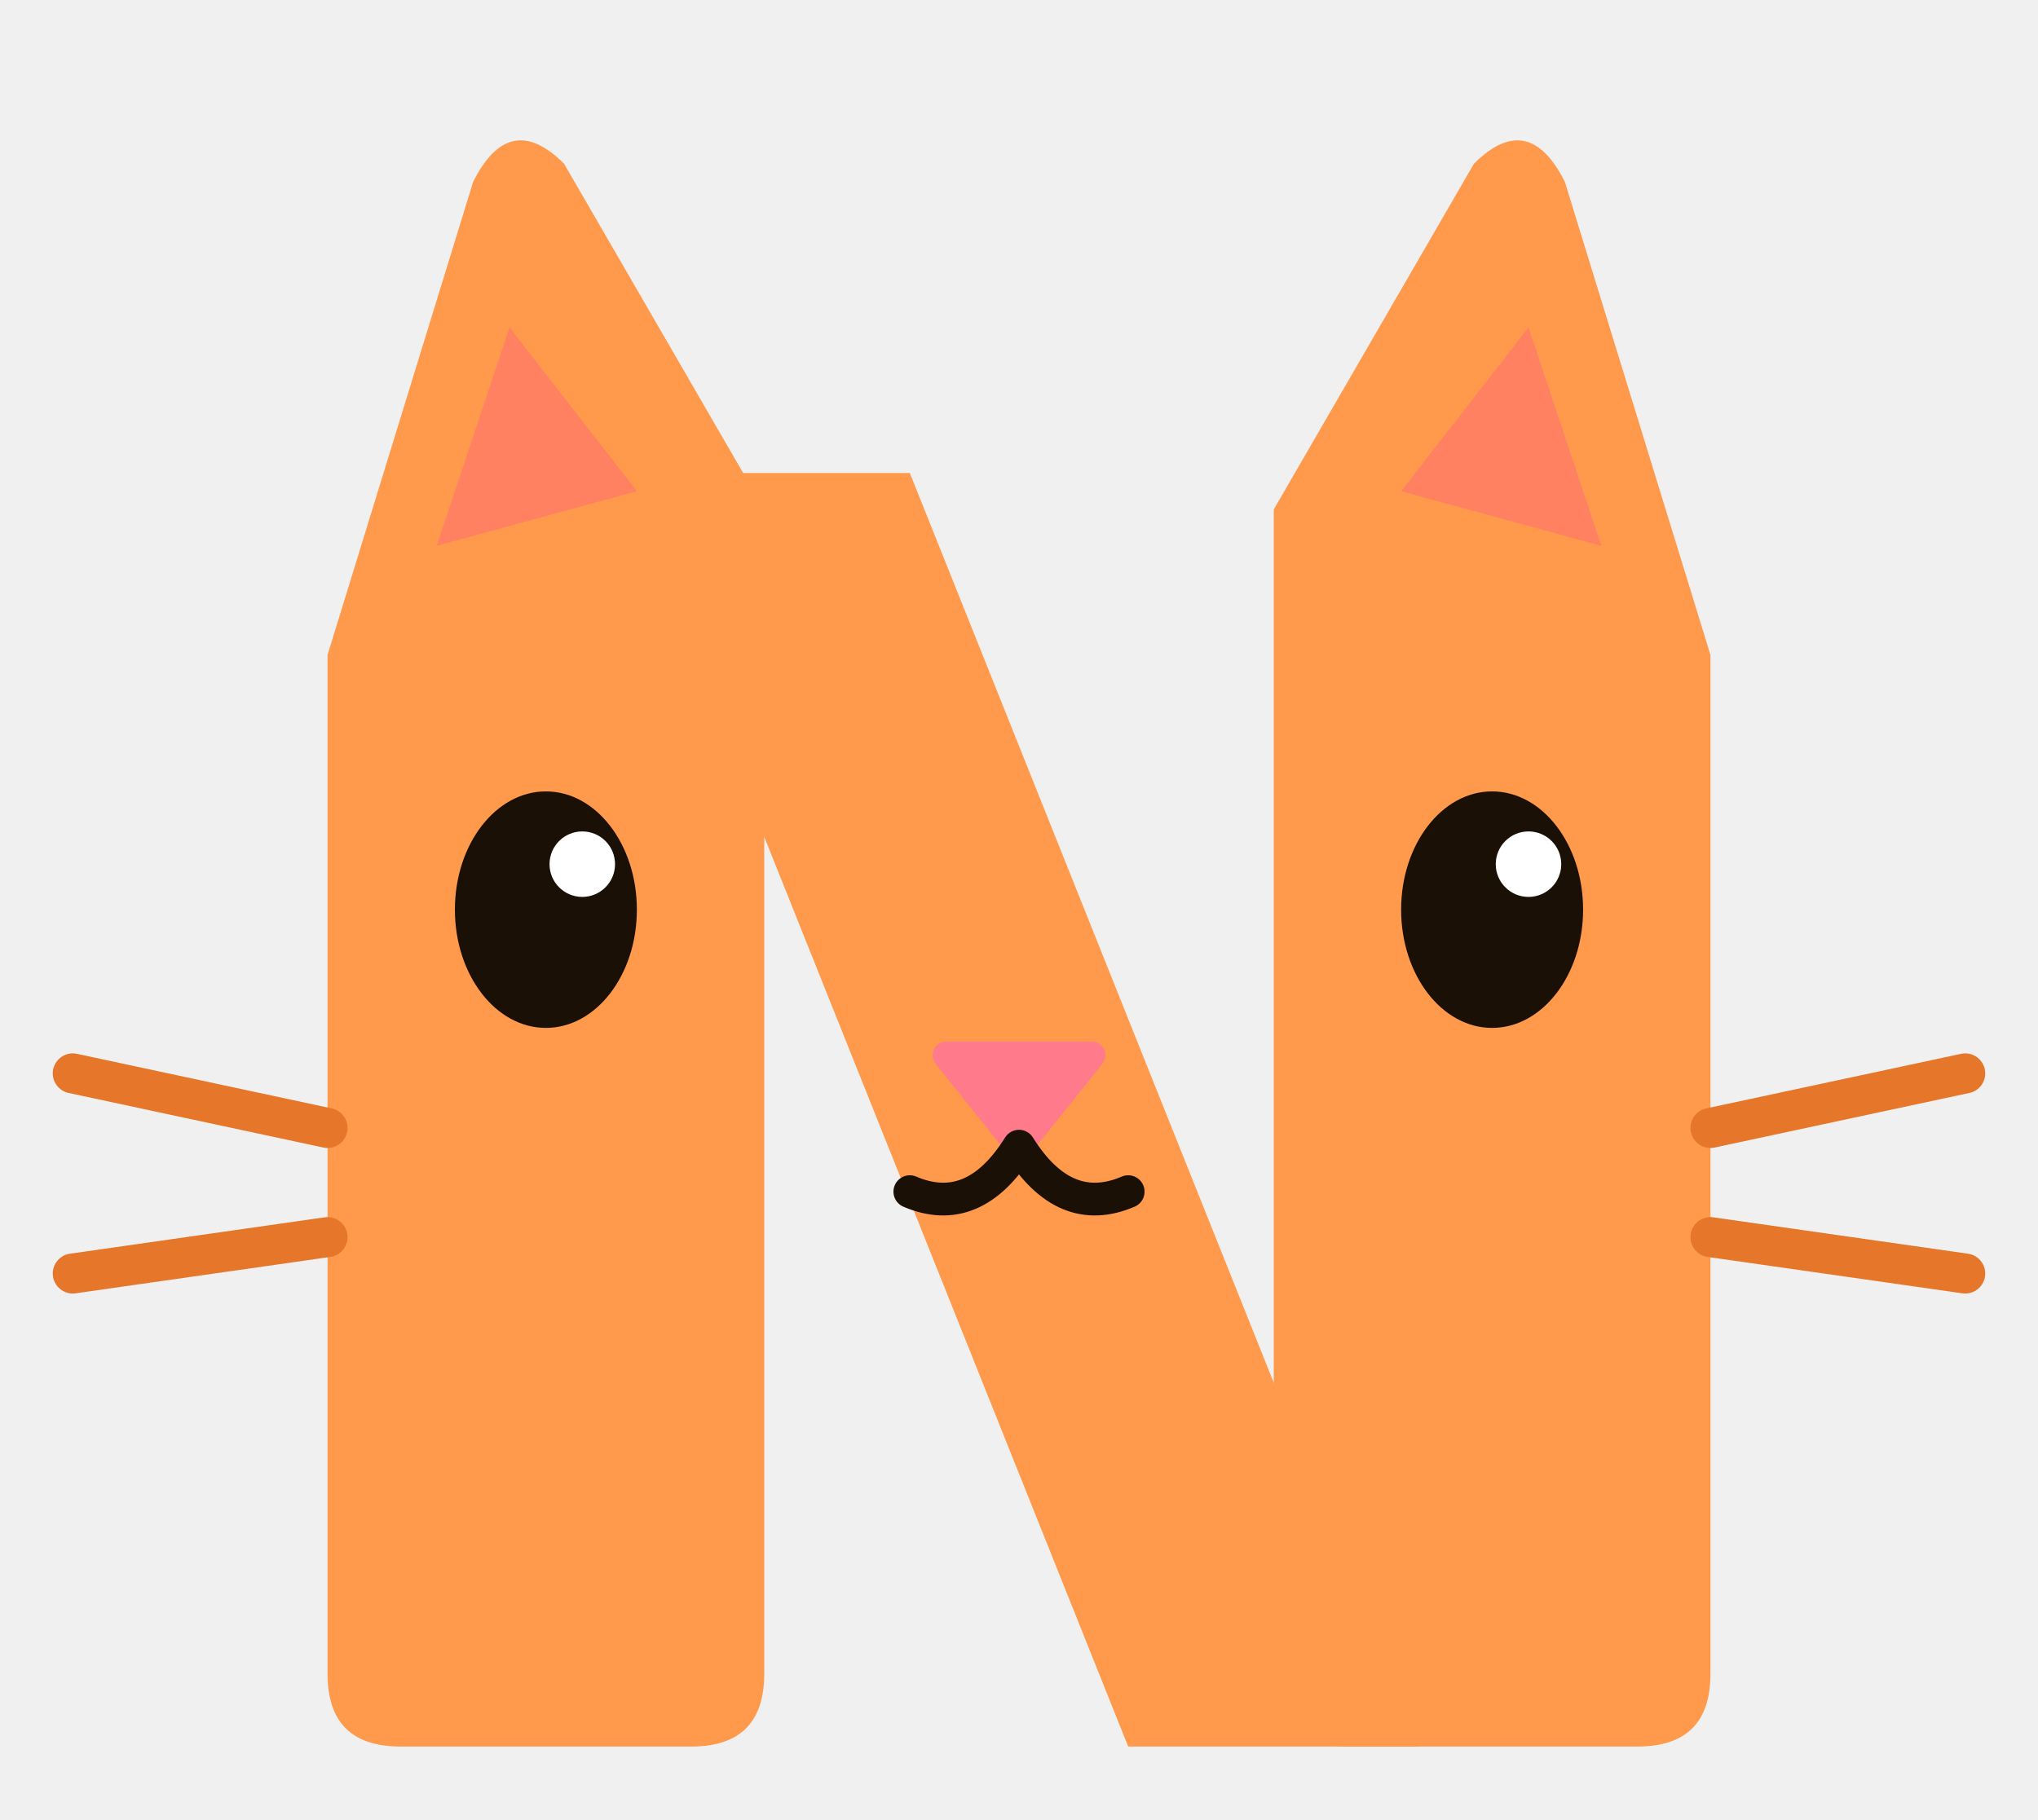
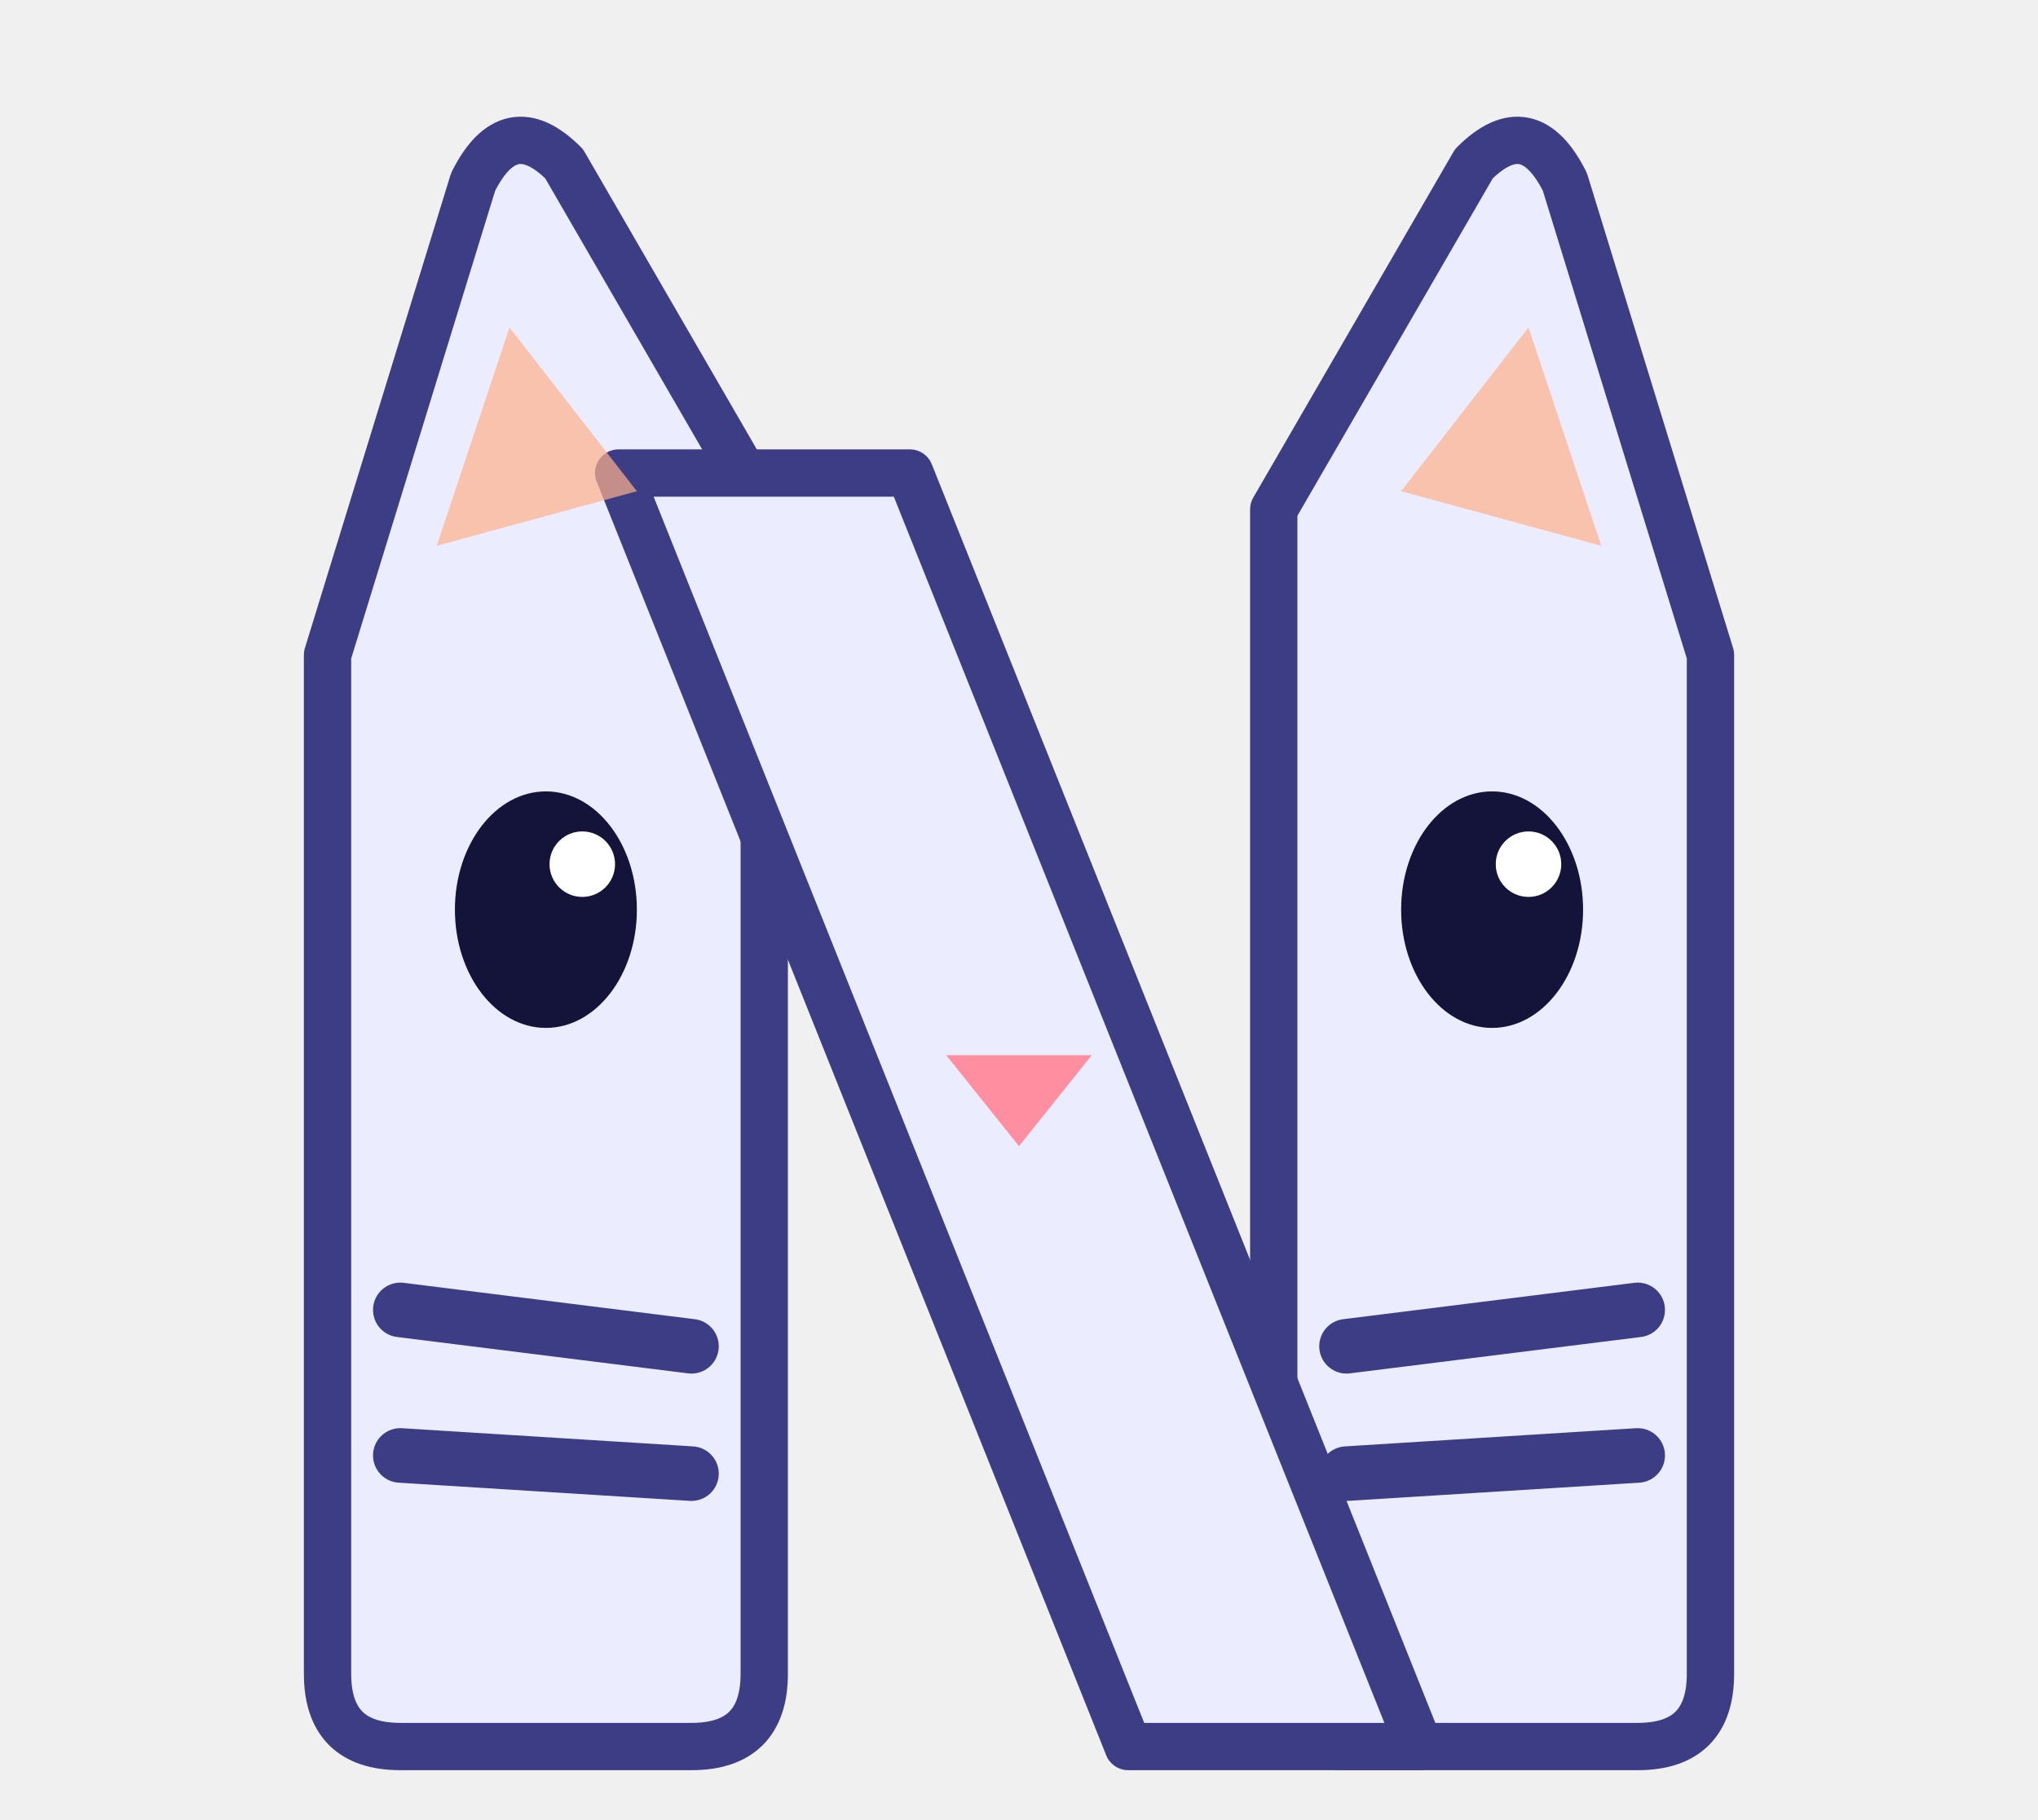
<svg xmlns="http://www.w3.org/2000/svg" viewBox="4 4 112 100" role="img" aria-label="NekoTrail">
-   <g fill="#FF9A4D">
+   <g fill="#ECECFF" stroke="#3D3D85" stroke-width="2.6" stroke-linejoin="round">
    <path d="M22 40 L30 14 Q32 10 35 13 L46 32 L46 96 Q46 100 42 100 L26 100 Q22 100 22 96 Z" />
    <path d="M98 40 L90 14 Q88 10 85 13 L74 32 L74 96 Q74 100 78 100 L94 100 Q98 100 98 96 Z" />
    <path d="M38 30 L54 30 L82 100 L66 100 Z" />
  </g>
-   <path d="M28 34 L32 22 L39 31 Z M92 34 L88 22 L81 31 Z" fill="#FF6F6F" opacity="0.6" />
-   <ellipse cx="34" cy="54" rx="5" ry="6.5" fill="#1A1006" />
-   <circle cx="36" cy="51.5" r="1.8" fill="#fff" />
-   <ellipse cx="86" cy="54" rx="5" ry="6.5" fill="#1A1006" />
-   <circle cx="88" cy="51.5" r="1.8" fill="#fff" />
-   <path d="M56 62 L64 62 L60 67 Z" fill="#FF7A8A" stroke="#FF7A8A" stroke-width="1.5" stroke-linejoin="round" />
-   <path d="M60 67 q-2.5 4 -6 2.5 M60 67 q2.5 4 6 2.5" stroke="#1A1006" stroke-width="1.8" stroke-linecap="round" fill="none" />
-   <g stroke="#E5762A" stroke-width="2.2" stroke-linecap="round">
-     <path d="M22 66 L8 63" />
-     <path d="M22 72 L8 74" />
-     <path d="M98 66 L112 63" />
-     <path d="M98 72 L112 74" />
+   <path d="M28 34 L32 22 L39 31 Z M92 34 L88 22 L81 31 Z" fill="#FFB08A" opacity="0.7" />
+   <ellipse cx="34" cy="54" rx="5" ry="6.5" fill="#14143A" />
+   <circle cx="36" cy="51.5" r="1.8" fill="#FFFFFF" />
+   <ellipse cx="86" cy="54" rx="5" ry="6.5" fill="#14143A" />
+   <circle cx="88" cy="51.5" r="1.8" fill="#FFFFFF" />
+   <g stroke="#3D3D85" stroke-width="3" stroke-linecap="round">
+     <path d="M26 76 L42 78" />
+     <path d="M26 84 L42 85" />
+     <path d="M94 76 L78 78" />
+     <path d="M94 84 L78 85" />
  </g>
+   <path d="M56 62 L64 62 L60 67 Z" fill="#FF8FA0" />
</svg>
